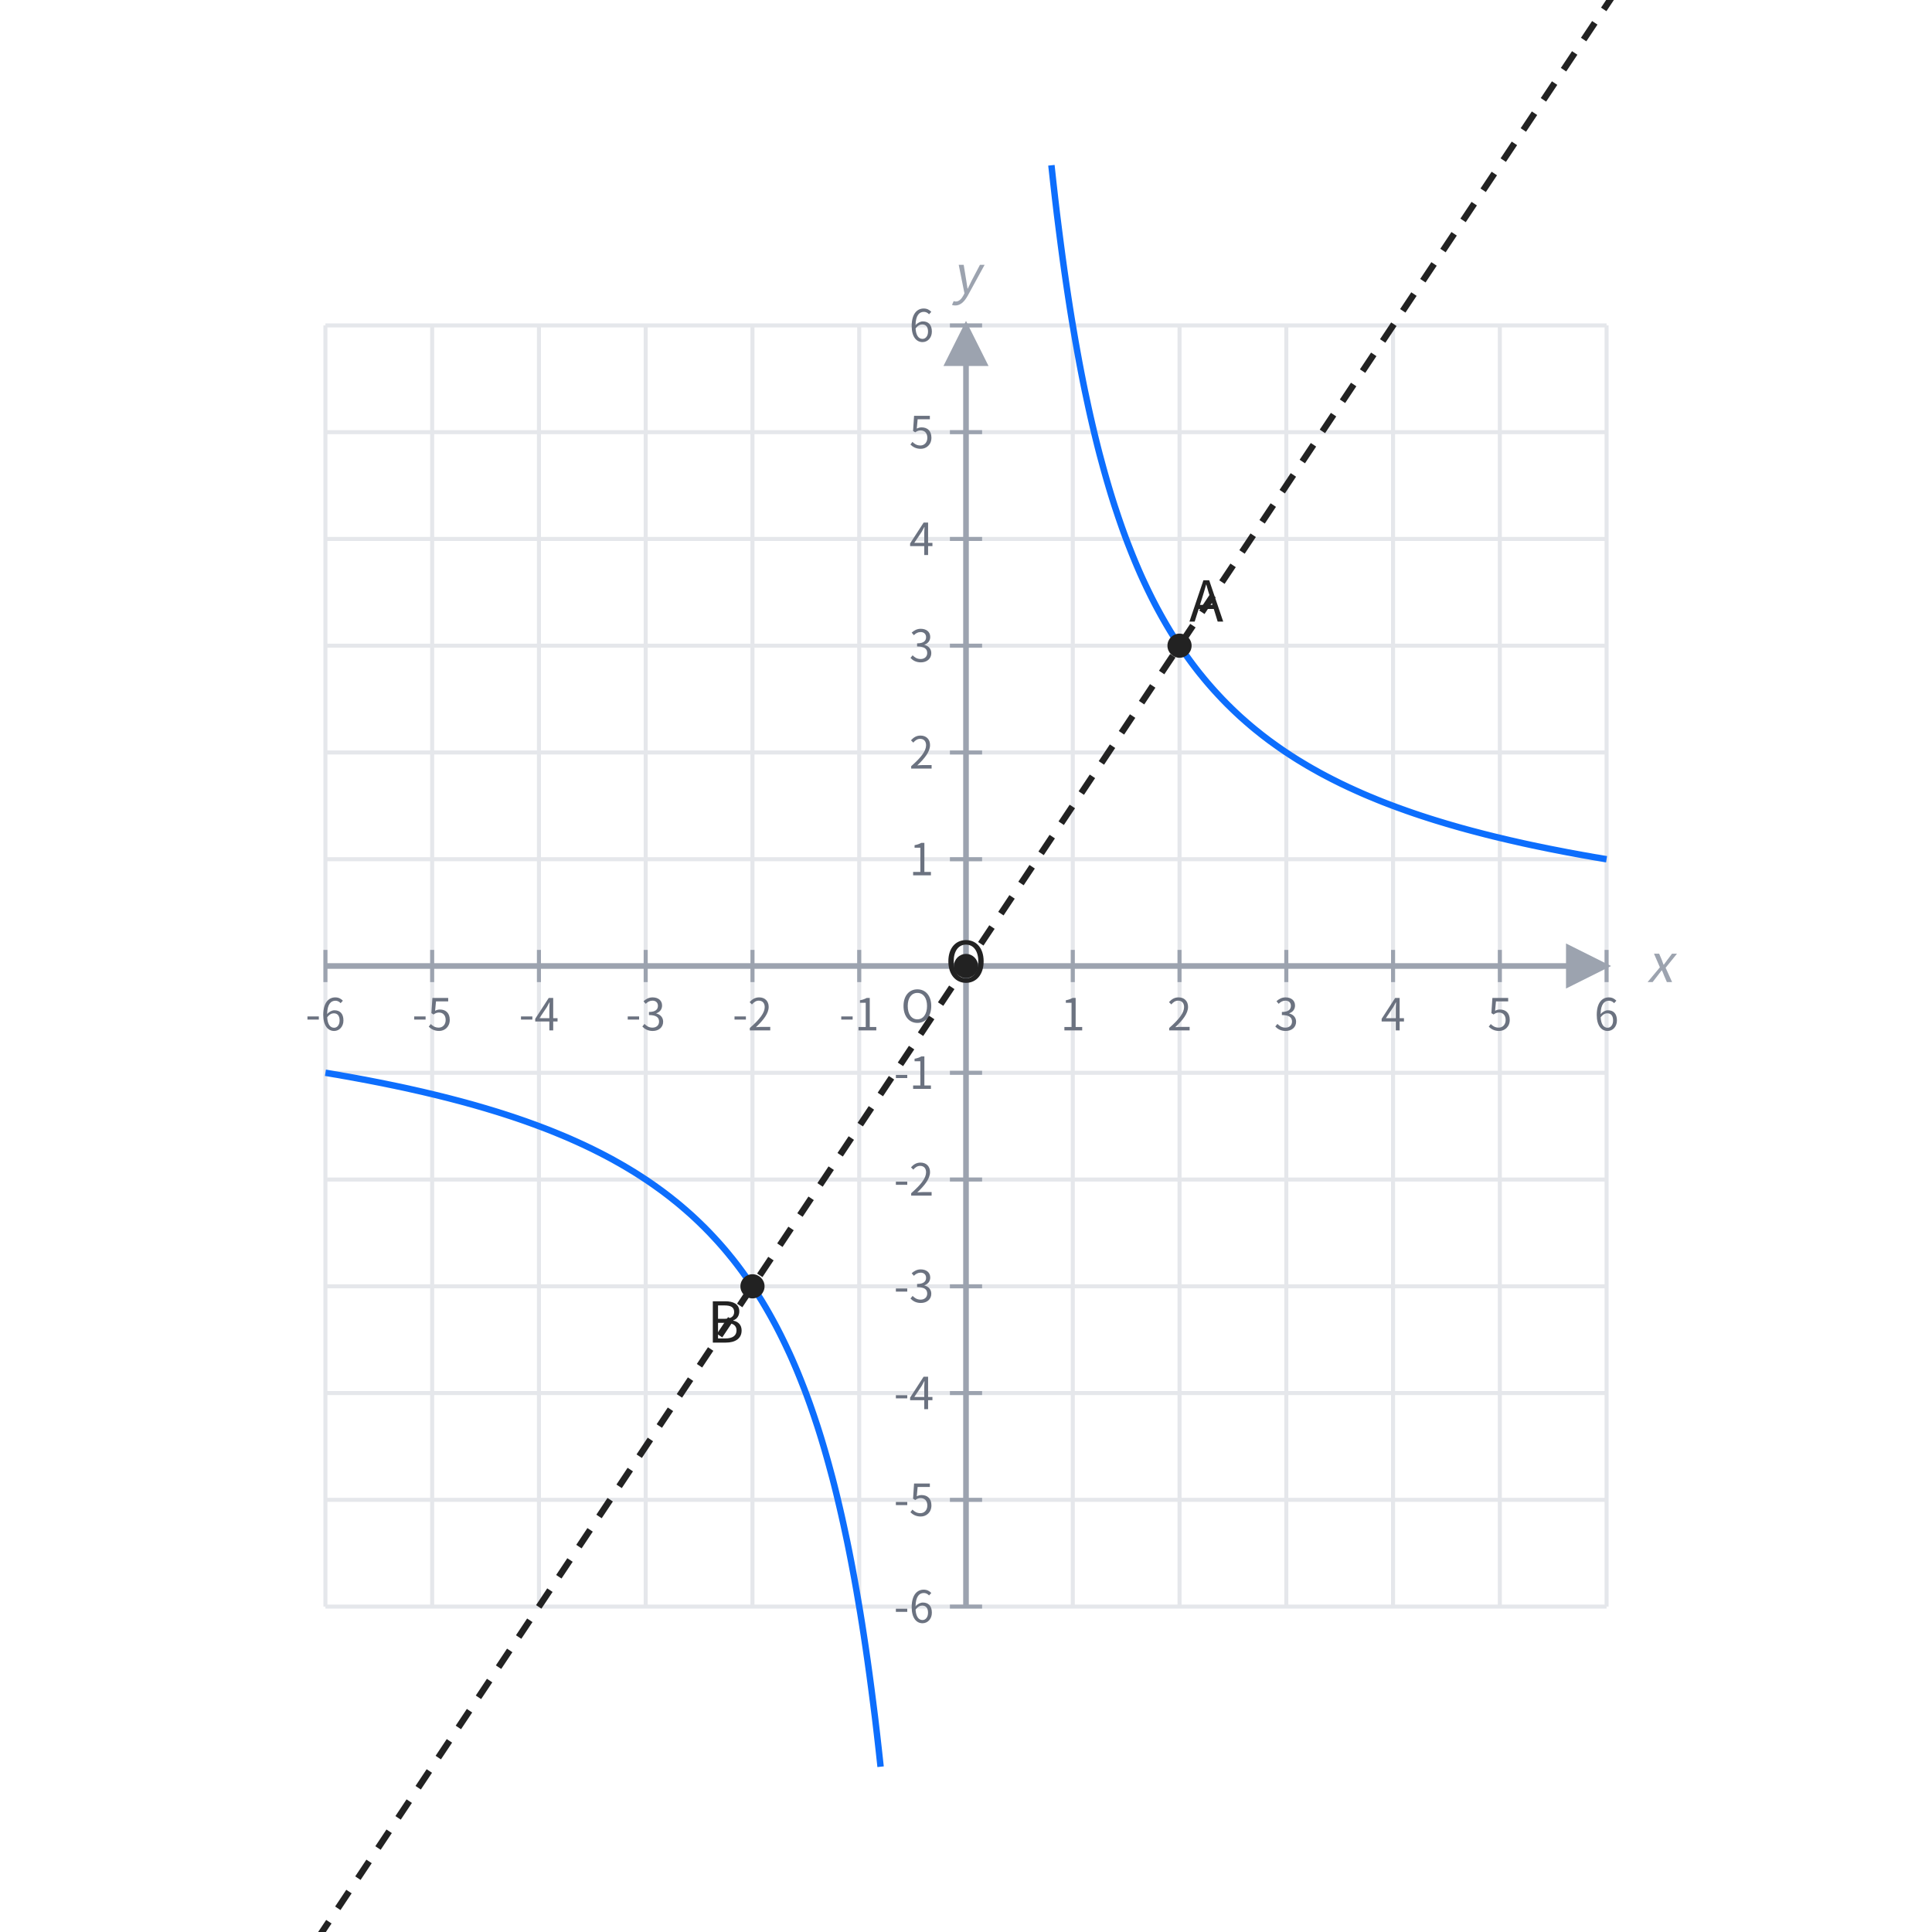
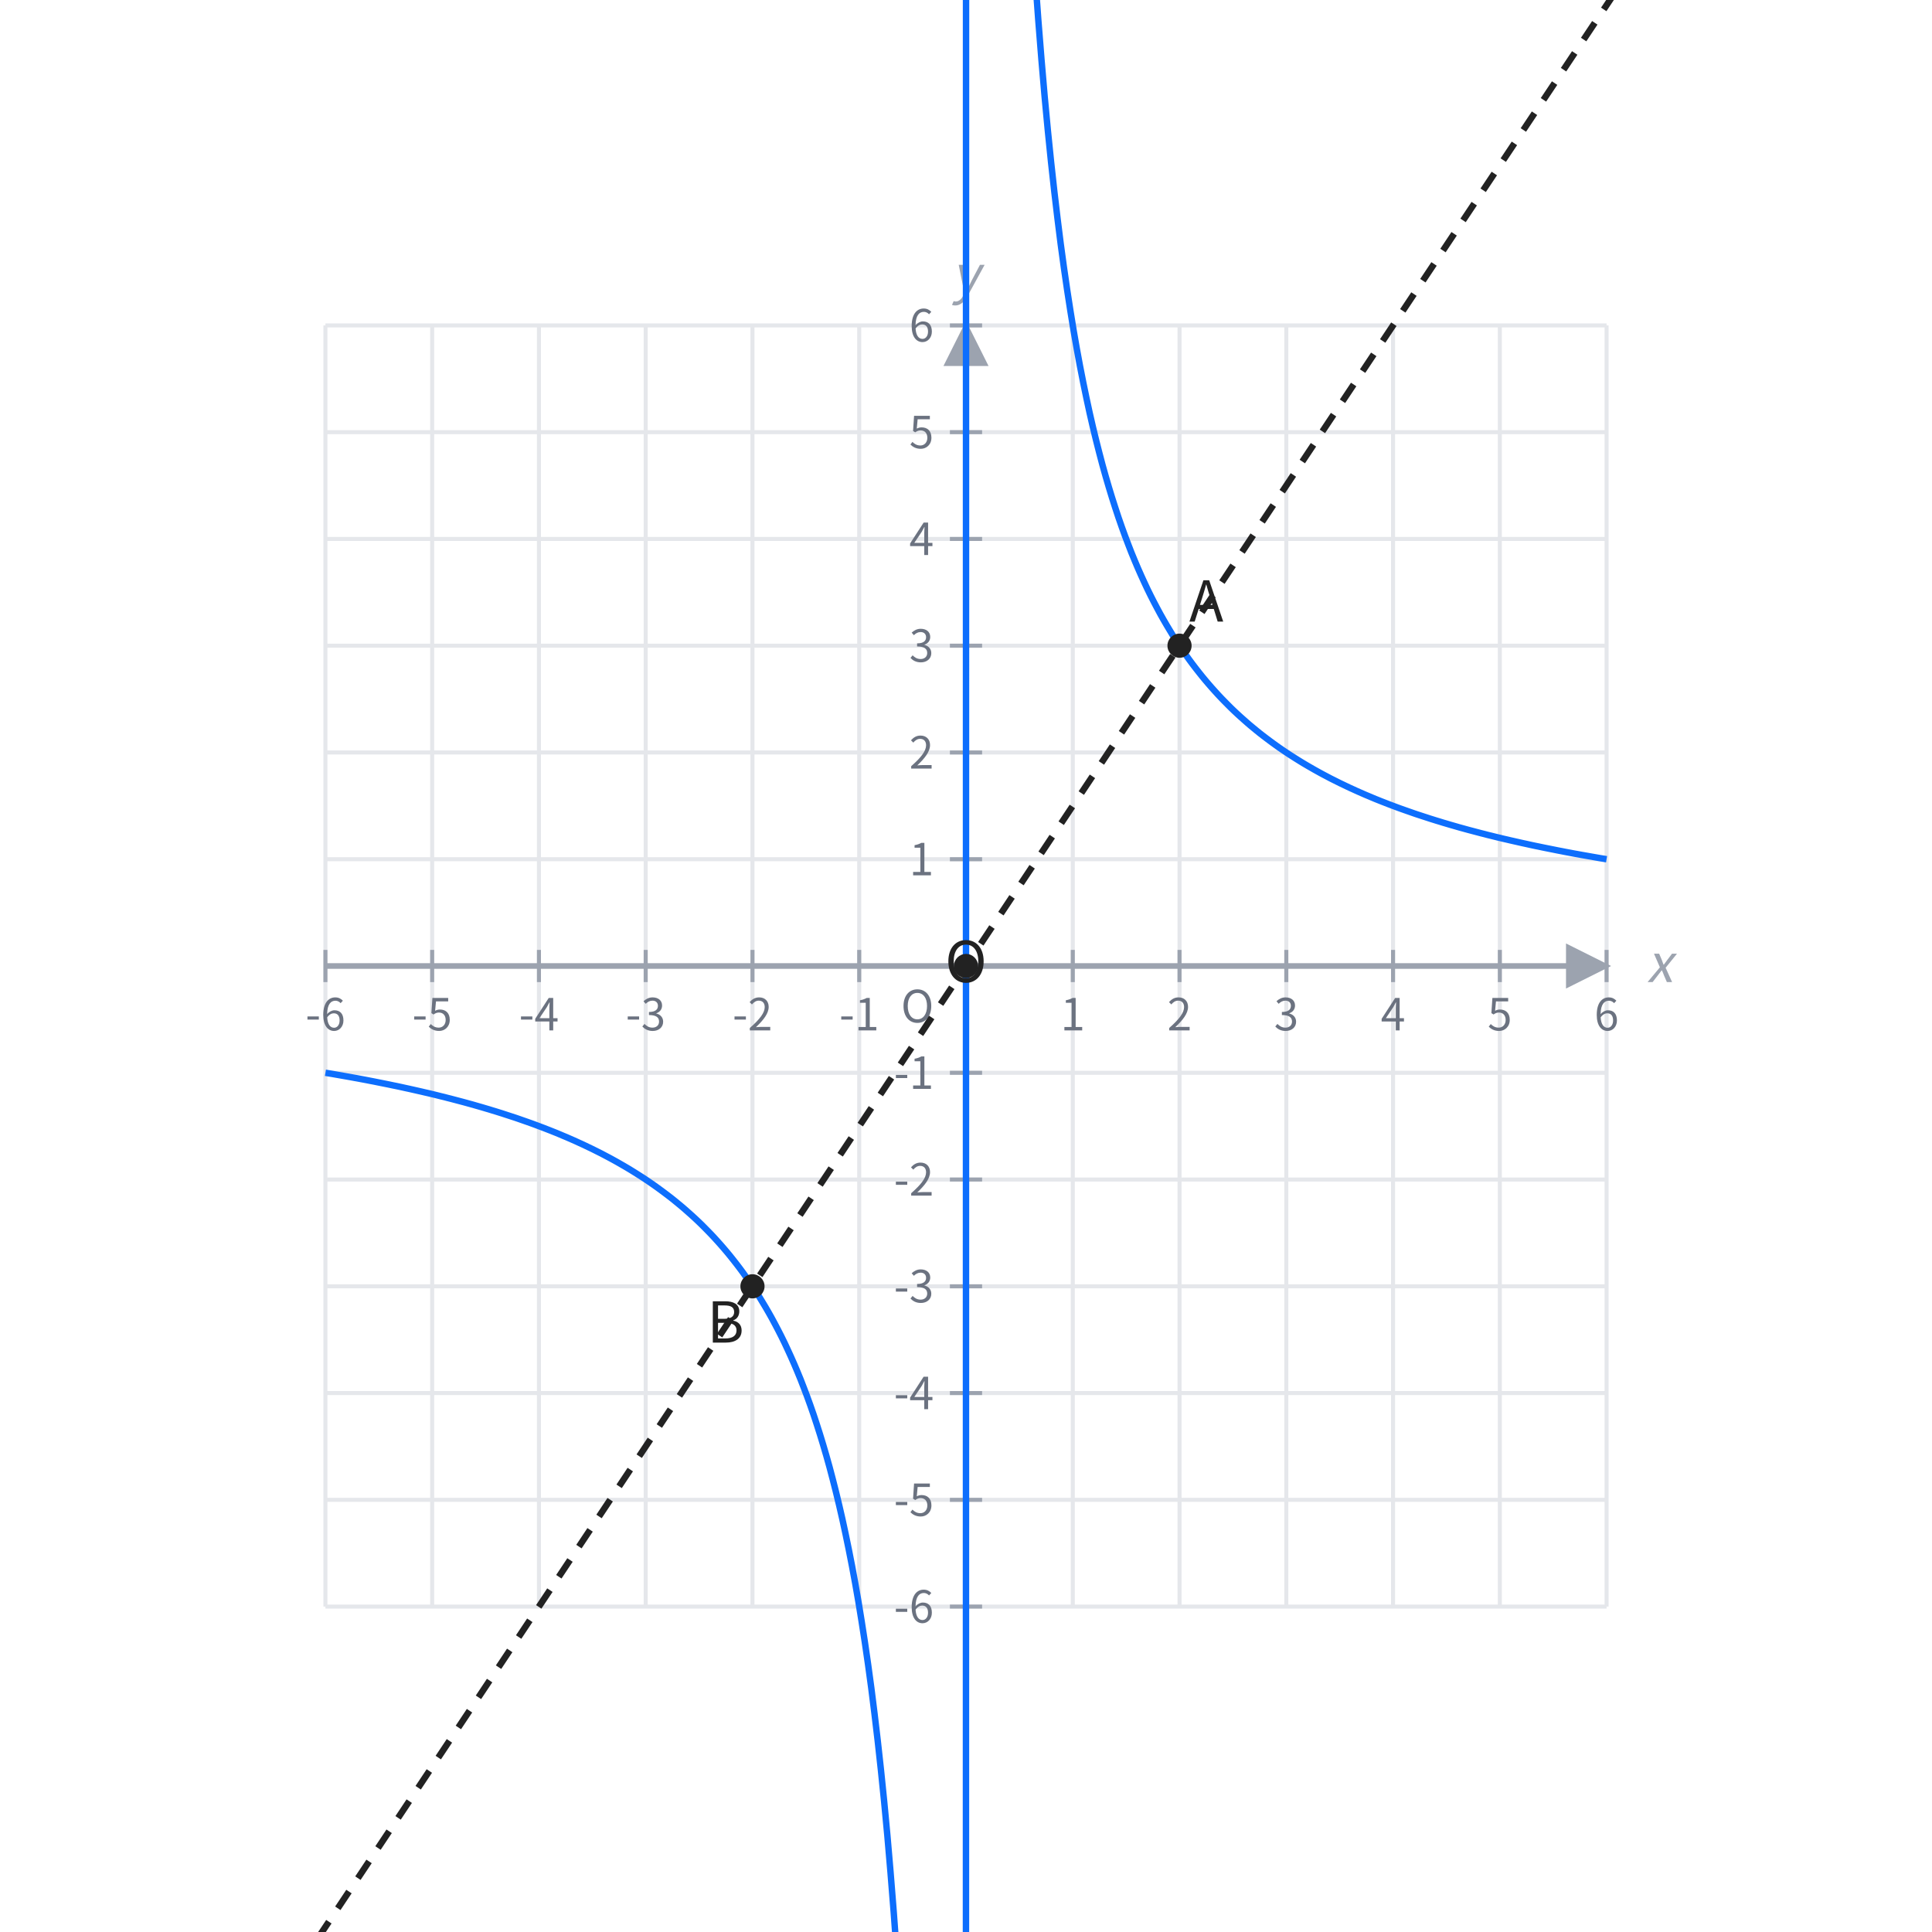
<svg xmlns="http://www.w3.org/2000/svg" viewBox="0 0 480 480" width="480" height="480" data-t2g-scale="26.52519893899204" data-t2g-offset-x="40.0" data-t2g-offset-y="40.0" data-t2g-bbox-minx="-7.54" data-t2g-bbox-miny="-7.54" data-t2g-canvas-size="480" font-family="PingFang SC, Source Han Sans SC, Noto Sans CJK SC, sans-serif" font-size="14.0">
  <rect width="100%" height="100%" fill="white" />
  <line x1="80.85" y1="399.15" x2="80.85" y2="80.85" stroke="#e5e7eb" stroke-width="1" />
  <line x1="107.37" y1="399.15" x2="107.37" y2="80.85" stroke="#e5e7eb" stroke-width="1" />
  <line x1="133.90" y1="399.15" x2="133.90" y2="80.85" stroke="#e5e7eb" stroke-width="1" />
  <line x1="160.42" y1="399.15" x2="160.42" y2="80.85" stroke="#e5e7eb" stroke-width="1" />
  <line x1="186.95" y1="399.15" x2="186.95" y2="80.85" stroke="#e5e7eb" stroke-width="1" />
  <line x1="213.47" y1="399.15" x2="213.47" y2="80.85" stroke="#e5e7eb" stroke-width="1" />
  <line x1="240.00" y1="399.15" x2="240.00" y2="80.85" stroke="#e5e7eb" stroke-width="1" />
  <line x1="266.53" y1="399.15" x2="266.53" y2="80.85" stroke="#e5e7eb" stroke-width="1" />
  <line x1="293.05" y1="399.15" x2="293.05" y2="80.85" stroke="#e5e7eb" stroke-width="1" />
  <line x1="319.58" y1="399.15" x2="319.58" y2="80.85" stroke="#e5e7eb" stroke-width="1" />
  <line x1="346.10" y1="399.15" x2="346.10" y2="80.85" stroke="#e5e7eb" stroke-width="1" />
  <line x1="372.63" y1="399.15" x2="372.63" y2="80.85" stroke="#e5e7eb" stroke-width="1" />
  <line x1="399.15" y1="399.15" x2="399.15" y2="80.85" stroke="#e5e7eb" stroke-width="1" />
  <line x1="80.85" y1="399.15" x2="399.15" y2="399.15" stroke="#e5e7eb" stroke-width="1" />
  <line x1="80.85" y1="372.63" x2="399.15" y2="372.63" stroke="#e5e7eb" stroke-width="1" />
  <line x1="80.85" y1="346.10" x2="399.15" y2="346.10" stroke="#e5e7eb" stroke-width="1" />
  <line x1="80.85" y1="319.58" x2="399.15" y2="319.58" stroke="#e5e7eb" stroke-width="1" />
  <line x1="80.85" y1="293.05" x2="399.15" y2="293.05" stroke="#e5e7eb" stroke-width="1" />
  <line x1="80.85" y1="266.53" x2="399.15" y2="266.53" stroke="#e5e7eb" stroke-width="1" />
  <line x1="80.85" y1="240.00" x2="399.15" y2="240.00" stroke="#e5e7eb" stroke-width="1" />
  <line x1="80.85" y1="213.47" x2="399.15" y2="213.47" stroke="#e5e7eb" stroke-width="1" />
  <line x1="80.85" y1="186.95" x2="399.15" y2="186.95" stroke="#e5e7eb" stroke-width="1" />
  <line x1="80.85" y1="160.42" x2="399.15" y2="160.42" stroke="#e5e7eb" stroke-width="1" />
  <line x1="80.85" y1="133.90" x2="399.15" y2="133.90" stroke="#e5e7eb" stroke-width="1" />
  <line x1="80.85" y1="107.37" x2="399.15" y2="107.37" stroke="#e5e7eb" stroke-width="1" />
  <line x1="80.85" y1="80.85" x2="399.15" y2="80.85" stroke="#e5e7eb" stroke-width="1" />
  <line x1="80.85" y1="240.00" x2="399.15" y2="240.00" stroke="#9ca3af" stroke-width="1.4" marker-end="url(#t2g-arrow)" />
  <line x1="240.00" y1="399.15" x2="240.00" y2="80.85" stroke="#9ca3af" stroke-width="1.4" marker-end="url(#t2g-arrow)" />
  <defs>
    <marker id="t2g-arrow" viewBox="0 0 10 10" refX="9" refY="5" markerUnits="strokeWidth" markerWidth="8" markerHeight="8" orient="auto">
      <path d="M0,0 L10,5 L0,10 Z" fill="#9ca3af" />
    </marker>
  </defs>
  <line x1="80.85" y1="236.00" x2="80.85" y2="244.00" stroke="#9ca3af" stroke-width="1" />
  <text x="80.85" y="256.00" text-anchor="middle" fill="#6b7280" font-size="11">-6</text>
  <line x1="107.37" y1="236.00" x2="107.37" y2="244.00" stroke="#9ca3af" stroke-width="1" />
  <text x="107.37" y="256.00" text-anchor="middle" fill="#6b7280" font-size="11">-5</text>
  <line x1="133.90" y1="236.00" x2="133.90" y2="244.00" stroke="#9ca3af" stroke-width="1" />
  <text x="133.90" y="256.00" text-anchor="middle" fill="#6b7280" font-size="11">-4</text>
  <line x1="160.42" y1="236.00" x2="160.42" y2="244.00" stroke="#9ca3af" stroke-width="1" />
  <text x="160.42" y="256.00" text-anchor="middle" fill="#6b7280" font-size="11">-3</text>
  <line x1="186.95" y1="236.00" x2="186.95" y2="244.00" stroke="#9ca3af" stroke-width="1" />
  <text x="186.95" y="256.00" text-anchor="middle" fill="#6b7280" font-size="11">-2</text>
  <line x1="213.47" y1="236.00" x2="213.47" y2="244.00" stroke="#9ca3af" stroke-width="1" />
  <text x="213.47" y="256.00" text-anchor="middle" fill="#6b7280" font-size="11">-1</text>
  <line x1="266.53" y1="236.00" x2="266.53" y2="244.00" stroke="#9ca3af" stroke-width="1" />
  <text x="266.53" y="256.00" text-anchor="middle" fill="#6b7280" font-size="11">1</text>
  <line x1="293.05" y1="236.00" x2="293.05" y2="244.00" stroke="#9ca3af" stroke-width="1" />
  <text x="293.05" y="256.00" text-anchor="middle" fill="#6b7280" font-size="11">2</text>
  <line x1="319.58" y1="236.00" x2="319.58" y2="244.00" stroke="#9ca3af" stroke-width="1" />
  <text x="319.58" y="256.00" text-anchor="middle" fill="#6b7280" font-size="11">3</text>
  <line x1="346.10" y1="236.00" x2="346.10" y2="244.00" stroke="#9ca3af" stroke-width="1" />
  <text x="346.10" y="256.00" text-anchor="middle" fill="#6b7280" font-size="11">4</text>
  <line x1="372.63" y1="236.00" x2="372.63" y2="244.00" stroke="#9ca3af" stroke-width="1" />
  <text x="372.63" y="256.00" text-anchor="middle" fill="#6b7280" font-size="11">5</text>
  <line x1="399.15" y1="236.00" x2="399.15" y2="244.00" stroke="#9ca3af" stroke-width="1" />
  <text x="399.15" y="256.00" text-anchor="middle" fill="#6b7280" font-size="11">6</text>
  <line x1="236.00" y1="399.15" x2="244.00" y2="399.15" stroke="#9ca3af" stroke-width="1" />
  <text x="232.00" y="403.15" text-anchor="end" fill="#6b7280" font-size="11">-6</text>
  <line x1="236.00" y1="372.63" x2="244.00" y2="372.63" stroke="#9ca3af" stroke-width="1" />
  <text x="232.00" y="376.63" text-anchor="end" fill="#6b7280" font-size="11">-5</text>
  <line x1="236.00" y1="346.10" x2="244.00" y2="346.10" stroke="#9ca3af" stroke-width="1" />
  <text x="232.00" y="350.10" text-anchor="end" fill="#6b7280" font-size="11">-4</text>
  <line x1="236.00" y1="319.58" x2="244.00" y2="319.58" stroke="#9ca3af" stroke-width="1" />
  <text x="232.00" y="323.58" text-anchor="end" fill="#6b7280" font-size="11">-3</text>
  <line x1="236.00" y1="293.05" x2="244.00" y2="293.05" stroke="#9ca3af" stroke-width="1" />
  <text x="232.00" y="297.05" text-anchor="end" fill="#6b7280" font-size="11">-2</text>
  <line x1="236.00" y1="266.53" x2="244.00" y2="266.53" stroke="#9ca3af" stroke-width="1" />
  <text x="232.00" y="270.53" text-anchor="end" fill="#6b7280" font-size="11">-1</text>
  <line x1="236.00" y1="213.47" x2="244.00" y2="213.47" stroke="#9ca3af" stroke-width="1" />
  <text x="232.00" y="217.47" text-anchor="end" fill="#6b7280" font-size="11">1</text>
  <line x1="236.00" y1="186.95" x2="244.00" y2="186.95" stroke="#9ca3af" stroke-width="1" />
  <text x="232.00" y="190.95" text-anchor="end" fill="#6b7280" font-size="11">2</text>
  <line x1="236.00" y1="160.42" x2="244.00" y2="160.42" stroke="#9ca3af" stroke-width="1" />
  <text x="232.00" y="164.42" text-anchor="end" fill="#6b7280" font-size="11">3</text>
  <line x1="236.00" y1="133.90" x2="244.00" y2="133.90" stroke="#9ca3af" stroke-width="1" />
  <text x="232.00" y="137.90" text-anchor="end" fill="#6b7280" font-size="11">4</text>
  <line x1="236.00" y1="107.37" x2="244.00" y2="107.37" stroke="#9ca3af" stroke-width="1" />
  <text x="232.00" y="111.37" text-anchor="end" fill="#6b7280" font-size="11">5</text>
  <line x1="236.00" y1="80.85" x2="244.00" y2="80.85" stroke="#9ca3af" stroke-width="1" />
  <text x="232.00" y="84.85" text-anchor="end" fill="#6b7280" font-size="11">6</text>
  <text x="409.15" y="244.00" text-anchor="start" fill="#9ca3af" font-size="13" font-style="italic">x</text>
  <text x="240.00" y="72.85" text-anchor="middle" fill="#9ca3af" font-size="13" font-style="italic">y</text>
  <text x="232.00" y="254.00" text-anchor="end" fill="#6b7280" font-size="11">O</text>
-   <polyline data-id="c_pos" class="t2g-obj t2g-curve" points="261.22,41.06 261.68,45.29 262.14,49.35 262.60,53.24 263.07,56.98 263.53,60.56 263.99,64.02 264.45,67.34 264.91,70.53 265.37,73.61 265.83,76.59 266.29,79.45 266.76,82.22 267.22,84.90 267.68,87.48 268.14,89.98 268.60,92.40 269.06,94.74 269.52,97.01 269.99,99.21 270.45,101.35 270.91,103.42 271.37,105.42 271.83,107.37 272.29,109.27 272.75,111.11 273.21,112.90 273.68,114.64 274.14,116.34 274.60,117.98 275.06,119.59 275.52,121.15 275.98,122.68 276.44,124.16 276.90,125.61 277.37,127.02 277.83,128.40 278.29,129.74 278.75,131.06 279.21,132.34 279.67,133.59 280.13,134.81 280.60,136.01 281.06,137.18 281.52,138.32 281.98,139.44 282.44,140.53 282.90,141.60 283.36,142.65 283.82,143.67 284.29,144.68 284.75,145.66 285.21,146.62 285.67,147.56 286.13,148.49 286.59,149.39 287.05,150.28 287.51,151.15 287.98,152.01 288.44,152.85 288.90,153.67 289.36,154.47 289.82,155.27 290.28,156.04 290.74,156.81 291.21,157.56 291.67,158.29 292.13,159.02 292.59,159.73 293.05,160.42 293.51,161.11 293.97,161.78 294.43,162.45 294.90,163.10 295.36,163.74 295.82,164.37 296.28,164.99 296.74,165.60 297.20,166.20 297.66,166.79 298.12,167.37 298.59,167.94 299.05,168.51 299.51,169.06 299.97,169.61 300.43,170.14 300.89,170.67 301.35,171.19 301.82,171.71 302.28,172.21 302.74,172.71 303.20,173.20 303.66,173.69 304.12,174.16 304.58,174.63 305.04,175.10 305.51,175.55 305.97,176.01 306.43,176.45 306.89,176.89 307.35,177.32 307.81,177.75 308.27,178.17 308.73,178.58 309.20,178.99 309.66,179.40 310.12,179.79 310.58,180.19 311.04,180.58 311.50,180.96 311.96,181.34 312.43,181.71 312.89,182.08 313.35,182.45 313.81,182.81 314.27,183.16 314.73,183.51 315.19,183.86 315.65,184.20 316.12,184.54 316.58,184.87 317.04,185.20 317.50,185.53 317.96,185.85 318.42,186.17 318.88,186.48 319.34,186.80 319.81,187.10 320.27,187.41 320.73,187.71 321.19,188.00 321.65,188.30 322.11,188.59 322.57,188.88 323.04,189.16 323.50,189.44 323.96,189.72 324.42,189.99 324.88,190.27 325.34,190.53 325.80,190.80 326.26,191.06 326.73,191.32 327.19,191.58 327.65,191.84 328.11,192.09 328.57,192.34 329.03,192.58 329.49,192.83 329.96,193.07 330.42,193.31 330.88,193.55 331.34,193.78 331.80,194.01 332.26,194.24 332.72,194.47 333.18,194.70 333.65,194.92 334.11,195.14 334.57,195.36 335.03,195.58 335.49,195.79 335.95,196.00 336.41,196.21 336.87,196.42 337.34,196.63 337.80,196.83 338.26,197.04 338.72,197.24 339.18,197.44 339.64,197.63 340.10,197.83 340.57,198.02 341.03,198.21 341.49,198.40 341.95,198.59 342.41,198.78 342.87,198.96 343.33,199.15 343.79,199.33 344.26,199.51 344.72,199.69 345.18,199.86 345.64,200.04 346.10,200.21 346.56,200.38 347.02,200.56 347.48,200.72 347.95,200.89 348.41,201.06 348.87,201.22 349.33,201.39 349.79,201.55 350.25,201.71 350.71,201.87 351.18,202.03 351.64,202.19 352.10,202.34 352.56,202.50 353.02,202.65 353.48,202.80 353.94,202.95 354.40,203.10 354.87,203.25 355.33,203.40 355.79,203.54 356.25,203.69 356.71,203.83 357.17,203.97 357.63,204.11 358.09,204.25 358.56,204.39 359.02,204.53 359.48,204.67 359.94,204.80 360.40,204.94 360.86,205.07 361.32,205.20 361.79,205.34 362.25,205.47 362.71,205.60 363.17,205.73 363.63,205.85 364.09,205.98 364.55,206.11 365.01,206.23 365.48,206.36 365.94,206.48 366.40,206.60 366.86,206.72 367.32,206.84 367.78,206.96 368.24,207.08 368.70,207.20 369.17,207.32 369.63,207.43 370.09,207.55 370.55,207.66 371.01,207.78 371.47,207.89 371.93,208.00 372.40,208.11 372.86,208.23 373.32,208.33 373.78,208.44 374.24,208.55 374.70,208.66 375.16,208.77 375.62,208.87 376.09,208.98 376.55,209.08 377.01,209.19 377.47,209.29 377.93,209.39 378.39,209.50 378.85,209.60 379.31,209.70 379.78,209.80 380.24,209.90 380.70,210.00 381.16,210.09 381.62,210.19 382.08,210.29 382.54,210.38 383.01,210.48 383.47,210.57 383.93,210.67 384.39,210.76 384.85,210.86 385.31,210.95 385.77,211.04 386.23,211.13 386.70,211.22 387.16,211.31 387.62,211.40 388.08,211.49 388.54,211.58 389.00,211.67 389.46,211.76 389.93,211.84 390.39,211.93 390.85,212.01 391.31,212.10 391.77,212.18 392.23,212.27 392.69,212.35 393.15,212.44 393.62,212.52 394.08,212.60 394.54,212.68 395.00,212.76 395.46,212.85 395.92,212.93 396.38,213.01 396.84,213.08 397.31,213.16 397.77,213.24 398.23,213.32 398.69,213.40 399.15,213.47" fill="none" stroke="#0d6efd" stroke-width="1.6" />
-   <polyline data-id="c_neg" class="t2g-obj t2g-curve" points="80.85,266.53 81.31,266.60 81.77,266.68 82.23,266.76 82.69,266.84 83.16,266.92 83.62,266.99 84.08,267.07 84.54,267.15 85.00,267.24 85.46,267.32 85.92,267.40 86.38,267.48 86.85,267.56 87.31,267.65 87.77,267.73 88.23,267.82 88.69,267.90 89.15,267.99 89.61,268.07 90.07,268.16 90.54,268.24 91.00,268.33 91.46,268.42 91.92,268.51 92.38,268.60 92.84,268.69 93.30,268.78 93.77,268.87 94.23,268.96 94.69,269.05 95.15,269.14 95.61,269.24 96.07,269.33 96.53,269.43 96.99,269.52 97.46,269.62 97.92,269.71 98.38,269.81 98.84,269.91 99.30,270.00 99.76,270.10 100.22,270.20 100.69,270.30 101.15,270.40 101.61,270.50 102.07,270.61 102.53,270.71 102.99,270.81 103.45,270.92 103.91,271.02 104.38,271.13 104.84,271.23 105.30,271.34 105.76,271.45 106.22,271.56 106.68,271.67 107.14,271.77 107.60,271.89 108.07,272.00 108.53,272.11 108.99,272.22 109.45,272.34 109.91,272.45 110.37,272.57 110.83,272.68 111.30,272.80 111.76,272.92 112.22,273.04 112.68,273.16 113.14,273.28 113.60,273.40 114.06,273.52 114.52,273.64 114.99,273.77 115.45,273.89 115.91,274.02 116.37,274.15 116.83,274.27 117.29,274.40 117.75,274.53 118.21,274.66 118.68,274.80 119.14,274.93 119.60,275.06 120.06,275.20 120.52,275.33 120.98,275.47 121.44,275.61 121.91,275.75 122.37,275.89 122.83,276.03 123.29,276.17 123.75,276.31 124.21,276.46 124.67,276.60 125.13,276.75 125.60,276.90 126.06,277.05 126.52,277.20 126.98,277.35 127.44,277.50 127.90,277.66 128.36,277.81 128.82,277.97 129.29,278.13 129.75,278.29 130.21,278.45 130.67,278.61 131.13,278.78 131.59,278.94 132.05,279.11 132.52,279.28 132.98,279.44 133.44,279.62 133.90,279.79 134.36,279.96 134.82,280.14 135.28,280.31 135.74,280.49 136.21,280.67 136.67,280.85 137.13,281.04 137.59,281.22 138.05,281.41 138.51,281.60 138.97,281.79 139.43,281.98 139.90,282.17 140.36,282.37 140.82,282.56 141.28,282.76 141.74,282.96 142.20,283.17 142.66,283.37 143.13,283.58 143.59,283.79 144.05,284.00 144.51,284.21 144.97,284.42 145.43,284.64 145.89,284.86 146.35,285.08 146.82,285.30 147.28,285.53 147.74,285.76 148.20,285.99 148.66,286.22 149.12,286.45 149.58,286.69 150.04,286.93 150.51,287.17 150.97,287.42 151.43,287.66 151.89,287.91 152.35,288.16 152.81,288.42 153.27,288.68 153.74,288.94 154.20,289.20 154.66,289.47 155.12,289.73 155.58,290.01 156.04,290.28 156.50,290.56 156.96,290.84 157.43,291.12 157.89,291.41 158.35,291.70 158.81,292.00 159.27,292.29 159.73,292.59 160.19,292.90 160.66,293.20 161.12,293.52 161.58,293.83 162.04,294.15 162.50,294.47 162.96,294.80 163.42,295.13 163.88,295.46 164.35,295.80 164.81,296.14 165.27,296.49 165.73,296.84 166.19,297.19 166.65,297.55 167.11,297.92 167.57,298.29 168.04,298.66 168.50,299.04 168.96,299.42 169.42,299.81 169.88,300.21 170.34,300.60 170.80,301.01 171.27,301.42 171.73,301.83 172.19,302.25 172.65,302.68 173.11,303.11 173.57,303.55 174.03,303.99 174.49,304.45 174.96,304.90 175.42,305.37 175.88,305.84 176.34,306.31 176.80,306.80 177.26,307.29 177.72,307.79 178.18,308.29 178.65,308.81 179.11,309.33 179.57,309.86 180.03,310.39 180.49,310.94 180.95,311.49 181.41,312.06 181.88,312.63 182.34,313.21 182.80,313.80 183.26,314.40 183.72,315.01 184.18,315.63 184.64,316.26 185.10,316.90 185.57,317.55 186.03,318.22 186.49,318.89 186.95,319.58 187.41,320.27 187.87,320.98 188.33,321.71 188.79,322.44 189.26,323.19 189.72,323.96 190.18,324.73 190.64,325.53 191.10,326.33 191.56,327.15 192.02,327.99 192.49,328.85 192.95,329.72 193.41,330.61 193.87,331.51 194.33,332.44 194.79,333.38 195.25,334.34 195.71,335.32 196.18,336.33 196.64,337.35 197.10,338.40 197.56,339.47 198.02,340.56 198.48,341.68 198.94,342.82 199.40,343.99 199.87,345.19 200.33,346.41 200.79,347.66 201.25,348.94 201.71,350.26 202.17,351.60 202.63,352.98 203.10,354.39 203.56,355.84 204.02,357.32 204.48,358.85 204.94,360.41 205.40,362.02 205.86,363.66 206.32,365.36 206.79,367.10 207.25,368.89 207.71,370.73 208.17,372.63 208.63,374.58 209.09,376.58 209.55,378.65 210.01,380.79 210.48,382.99 210.94,385.26 211.40,387.60 211.86,390.02 212.32,392.52 212.78,395.10 213.24,397.78 213.71,400.55 214.17,403.41 214.63,406.39 215.09,409.47 215.55,412.66 216.01,415.98 216.47,419.44 216.93,423.02 217.40,426.76 217.86,430.65 218.32,434.71 218.78,438.94" fill="none" stroke="#0d6efd" stroke-width="1.6" />
+   <polyline data-id="c1" class="t2g-obj t2g-curve" points="80.85,266.53 81.65,266.66 82.44,266.79 83.24,266.93 84.04,267.07 84.84,267.21 85.64,267.35 86.43,267.49 87.23,267.63 88.03,267.78 88.83,267.92 89.62,268.07 90.42,268.22 91.22,268.37 92.02,268.53 92.82,268.68 93.61,268.84 94.41,269.00 95.21,269.16 96.01,269.32 96.80,269.48 97.60,269.65 98.40,269.81 99.20,269.98 99.99,270.15 100.79,270.33 101.59,270.50 102.39,270.68 103.19,270.86 103.98,271.04 104.78,271.22 105.58,271.41 106.38,271.59 107.17,271.78 107.97,271.97 108.77,272.17 109.57,272.37 110.37,272.56 111.16,272.77 111.96,272.97 112.76,273.18 113.56,273.39 114.35,273.60 115.15,273.81 115.95,274.03 116.75,274.25 117.55,274.47 118.34,274.70 119.14,274.93 119.94,275.16 120.74,275.40 121.53,275.63 122.33,275.88 123.13,276.12 123.93,276.37 124.73,276.62 125.52,276.88 126.32,277.14 127.12,277.40 127.92,277.66 128.71,277.93 129.51,278.21 130.31,278.49 131.11,278.77 131.90,279.05 132.70,279.34 133.50,279.64 134.30,279.94 135.10,280.24 135.89,280.55 136.69,280.86 137.49,281.18 138.29,281.50 139.08,281.83 139.88,282.17 140.68,282.50 141.48,282.85 142.28,283.20 143.07,283.55 143.87,283.92 144.67,284.28 145.47,284.66 146.26,285.04 147.06,285.42 147.86,285.82 148.66,286.22 149.46,286.62 150.25,287.04 151.05,287.46 151.85,287.89 152.65,288.33 153.44,288.77 154.24,289.23 155.04,289.69 155.84,290.16 156.64,290.64 157.43,291.13 158.23,291.63 159.03,292.14 159.83,292.65 160.62,293.18 161.42,293.72 162.22,294.27 163.02,294.84 163.81,295.41 164.61,296.00 165.41,296.60 166.21,297.21 167.01,297.83 167.80,298.47 168.60,299.13 169.40,299.79 170.20,300.48 170.99,301.18 171.79,301.89 172.59,302.62 173.39,303.37 174.19,304.14 174.98,304.93 175.78,305.74 176.58,306.56 177.38,307.41 178.17,308.28 178.97,309.17 179.77,310.09 180.57,311.03 181.37,312.00 182.16,312.99 182.96,314.01 183.76,315.06 184.56,316.14 185.35,317.25 186.15,318.40 186.95,319.58 187.75,320.79 188.55,322.04 189.34,323.34 190.14,324.67 190.94,326.05 191.74,327.47 192.53,328.94 193.33,330.46 194.13,332.03 194.93,333.66 195.72,335.35 196.52,337.10 197.32,338.91 198.12,340.80 198.92,342.75 199.71,344.79 200.51,346.90 201.31,349.11 202.11,351.41 202.90,353.80 203.70,356.30 204.50,358.92 205.30,361.65 206.10,364.51 206.89,367.51 207.69,370.66 208.49,373.97 209.29,377.45 210.08,381.11 210.88,384.98 211.68,389.06 212.48,393.38 213.28,397.96 214.07,402.82 214.87,407.99 215.67,413.50 216.47,419.38 217.26,425.68 218.06,432.43 218.86,439.69 219.66,447.52 220.46,455.99 221.25,465.18 222.05,475.19 222.85,486.13 223.65,498.14 224.44,511.37 225.24,526.04 226.04,542.39 226.84,560.71 227.63,581.40 228.43,604.95 229.23,631.98 230.03,663.34 230.83,700.15 231.62,743.98 232.42,797.03 233.22,862.56 234.02,945.57 234.81,1054.12 235.61,1202.14 236.41,1415.95 237.21,1751.94 238.01,2356.71 238.80,3767.85 239.60,10823.55 240.40,-10343.55 241.20,-3287.85 241.99,-1876.71 242.79,-1271.94 243.59,-935.95 244.39,-722.14 245.19,-574.12 245.98,-465.57 246.78,-382.56 247.58,-317.03 248.38,-263.98 249.17,-220.15 249.97,-183.34 250.77,-151.98 251.57,-124.95 252.37,-101.40 253.16,-80.71 253.96,-62.39 254.76,-46.04 255.56,-31.37 256.35,-18.14 257.15,-6.13 257.95,4.81 258.75,14.82 259.54,24.01 260.34,32.48 261.14,40.31 261.94,47.57 262.74,54.32 263.53,60.62 264.33,66.50 265.13,72.01 265.93,77.18 266.72,82.04 267.52,86.62 268.32,90.94 269.12,95.02 269.92,98.89 270.71,102.55 271.51,106.03 272.31,109.34 273.11,112.49 273.90,115.49 274.70,118.35 275.50,121.08 276.30,123.70 277.10,126.20 277.89,128.59 278.69,130.89 279.49,133.10 280.29,135.21 281.08,137.25 281.88,139.20 282.68,141.09 283.48,142.90 284.28,144.65 285.07,146.34 285.87,147.97 286.67,149.54 287.47,151.06 288.26,152.53 289.06,153.95 289.86,155.33 290.66,156.66 291.45,157.96 292.25,159.21 293.05,160.42 293.85,161.60 294.65,162.75 295.44,163.86 296.24,164.94 297.04,165.99 297.84,167.01 298.63,168.00 299.43,168.97 300.23,169.91 301.03,170.83 301.83,171.72 302.62,172.59 303.42,173.44 304.22,174.26 305.02,175.07 305.81,175.86 306.61,176.63 307.41,177.38 308.21,178.11 309.01,178.82 309.80,179.52 310.60,180.21 311.40,180.87 312.20,181.53 312.99,182.17 313.79,182.79 314.59,183.40 315.39,184.00 316.19,184.59 316.98,185.16 317.78,185.73 318.58,186.28 319.38,186.82 320.17,187.35 320.97,187.86 321.77,188.37 322.57,188.87 323.36,189.36 324.16,189.84 324.96,190.31 325.76,190.77 326.56,191.23 327.35,191.67 328.15,192.11 328.95,192.54 329.75,192.96 330.54,193.38 331.34,193.78 332.14,194.18 332.94,194.58 333.74,194.96 334.53,195.34 335.33,195.72 336.13,196.08 336.93,196.45 337.72,196.80 338.52,197.15 339.32,197.50 340.12,197.83 340.92,198.17 341.71,198.50 342.51,198.82 343.31,199.14 344.11,199.45 344.90,199.76 345.70,200.06 346.50,200.36 347.30,200.66 348.10,200.95 348.89,201.23 349.69,201.51 350.49,201.79 351.29,202.07 352.08,202.34 352.88,202.60 353.68,202.86 354.48,203.12 355.27,203.38 356.07,203.63 356.87,203.88 357.67,204.12 358.47,204.37 359.26,204.60 360.06,204.84 360.86,205.07 361.66,205.30 362.45,205.53 363.25,205.75 364.05,205.97 364.85,206.19 365.65,206.40 366.44,206.61 367.24,206.82 368.04,207.03 368.84,207.23 369.63,207.44 370.43,207.63 371.23,207.83 372.03,208.03 372.83,208.22 373.62,208.41 374.42,208.59 375.22,208.78 376.02,208.96 376.81,209.14 377.61,209.32 378.41,209.50 379.21,209.67 380.01,209.85 380.80,210.02 381.60,210.19 382.40,210.35 383.20,210.52 383.99,210.68 384.79,210.84 385.59,211.00 386.39,211.16 387.18,211.32 387.98,211.47 388.78,211.63 389.58,211.78 390.38,211.93 391.17,212.08 391.97,212.22 392.77,212.37 393.57,212.51 394.36,212.65 395.16,212.79 395.96,212.93 396.76,213.07 397.56,213.21 398.35,213.34 399.15,213.47" fill="none" stroke="#0d6efd" stroke-width="1.6" />
  <line x1="825.56" y1="-638.34" x2="-345.56" y2="1118.34" stroke="#222" stroke-width="1.6" stroke-dasharray="5 4" />
  <circle data-id="O" class="t2g-obj t2g-point" cx="240.00" cy="240.00" r="3.0" fill="#222" />
  <text x="240.00" y="244.00" text-anchor="middle" fill="#222">O</text>
  <circle data-id="A" class="t2g-obj t2g-point" cx="293.05" cy="160.42" r="3.0" fill="#222" />
  <text x="299.71" y="154.44" text-anchor="middle" fill="#222">A</text>
  <circle data-id="B" class="t2g-obj t2g-point" cx="186.95" cy="319.58" r="3.0" fill="#222" />
  <text x="180.29" y="333.56" text-anchor="middle" fill="#222">B</text>
</svg>
